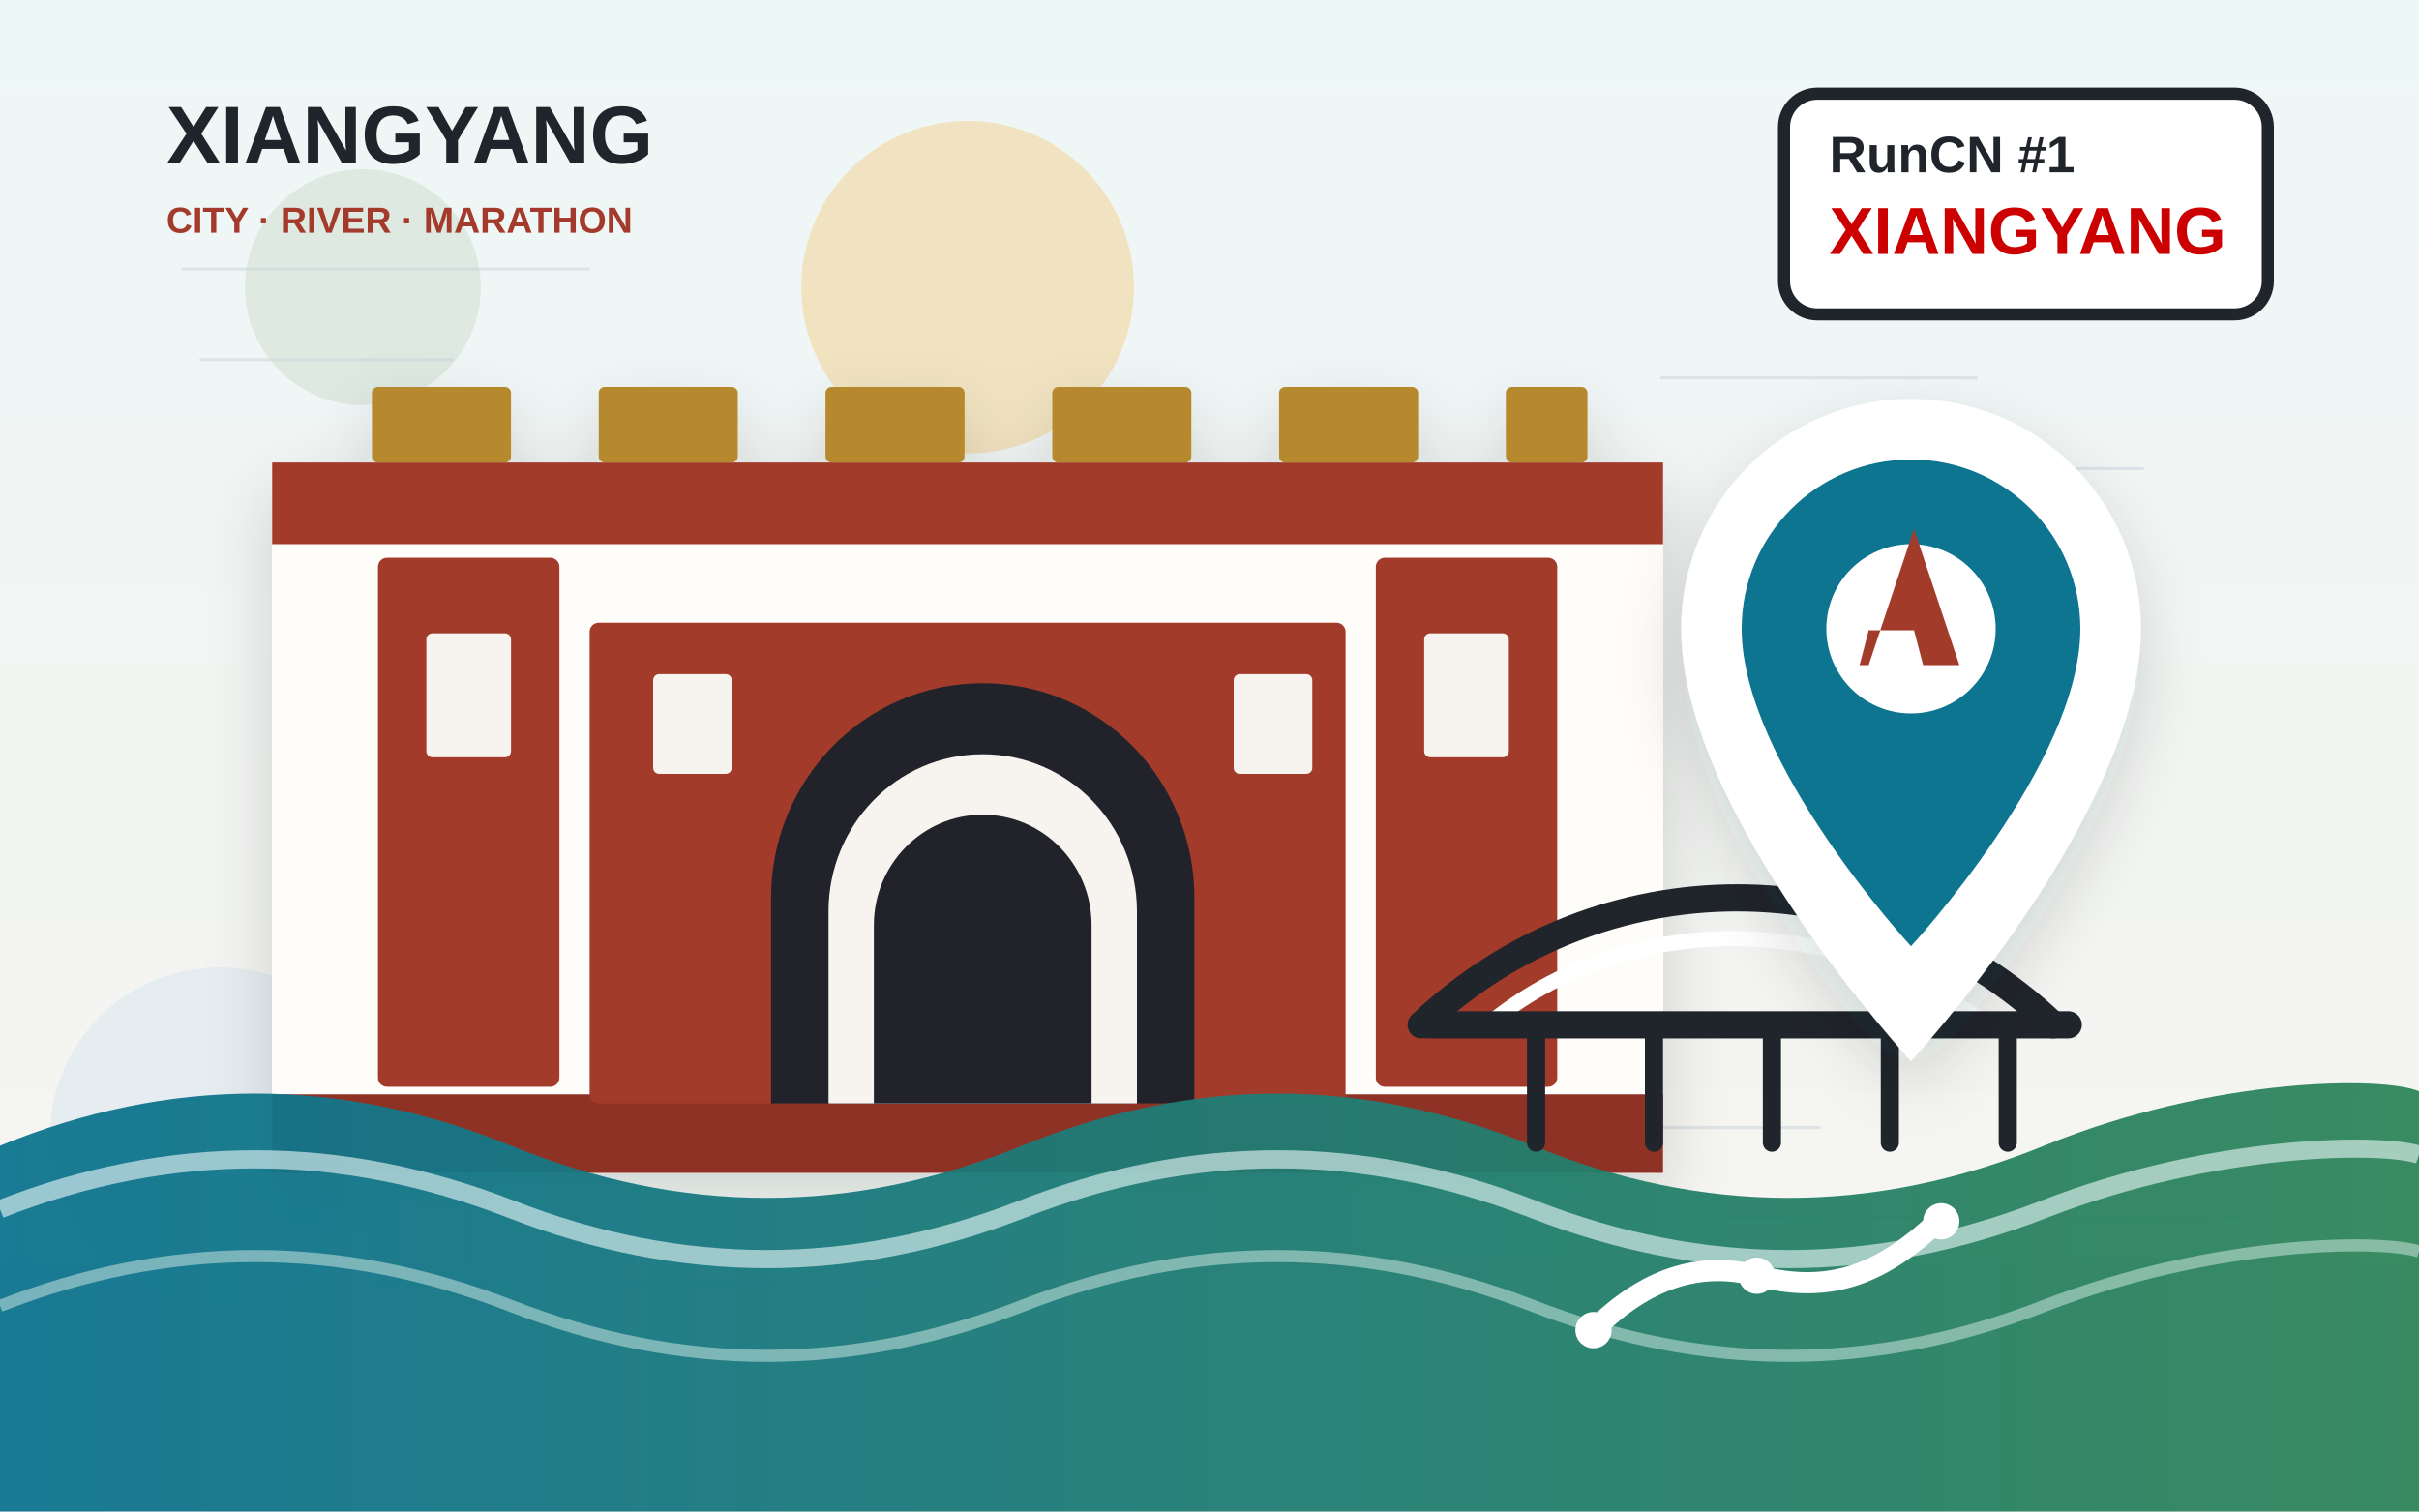
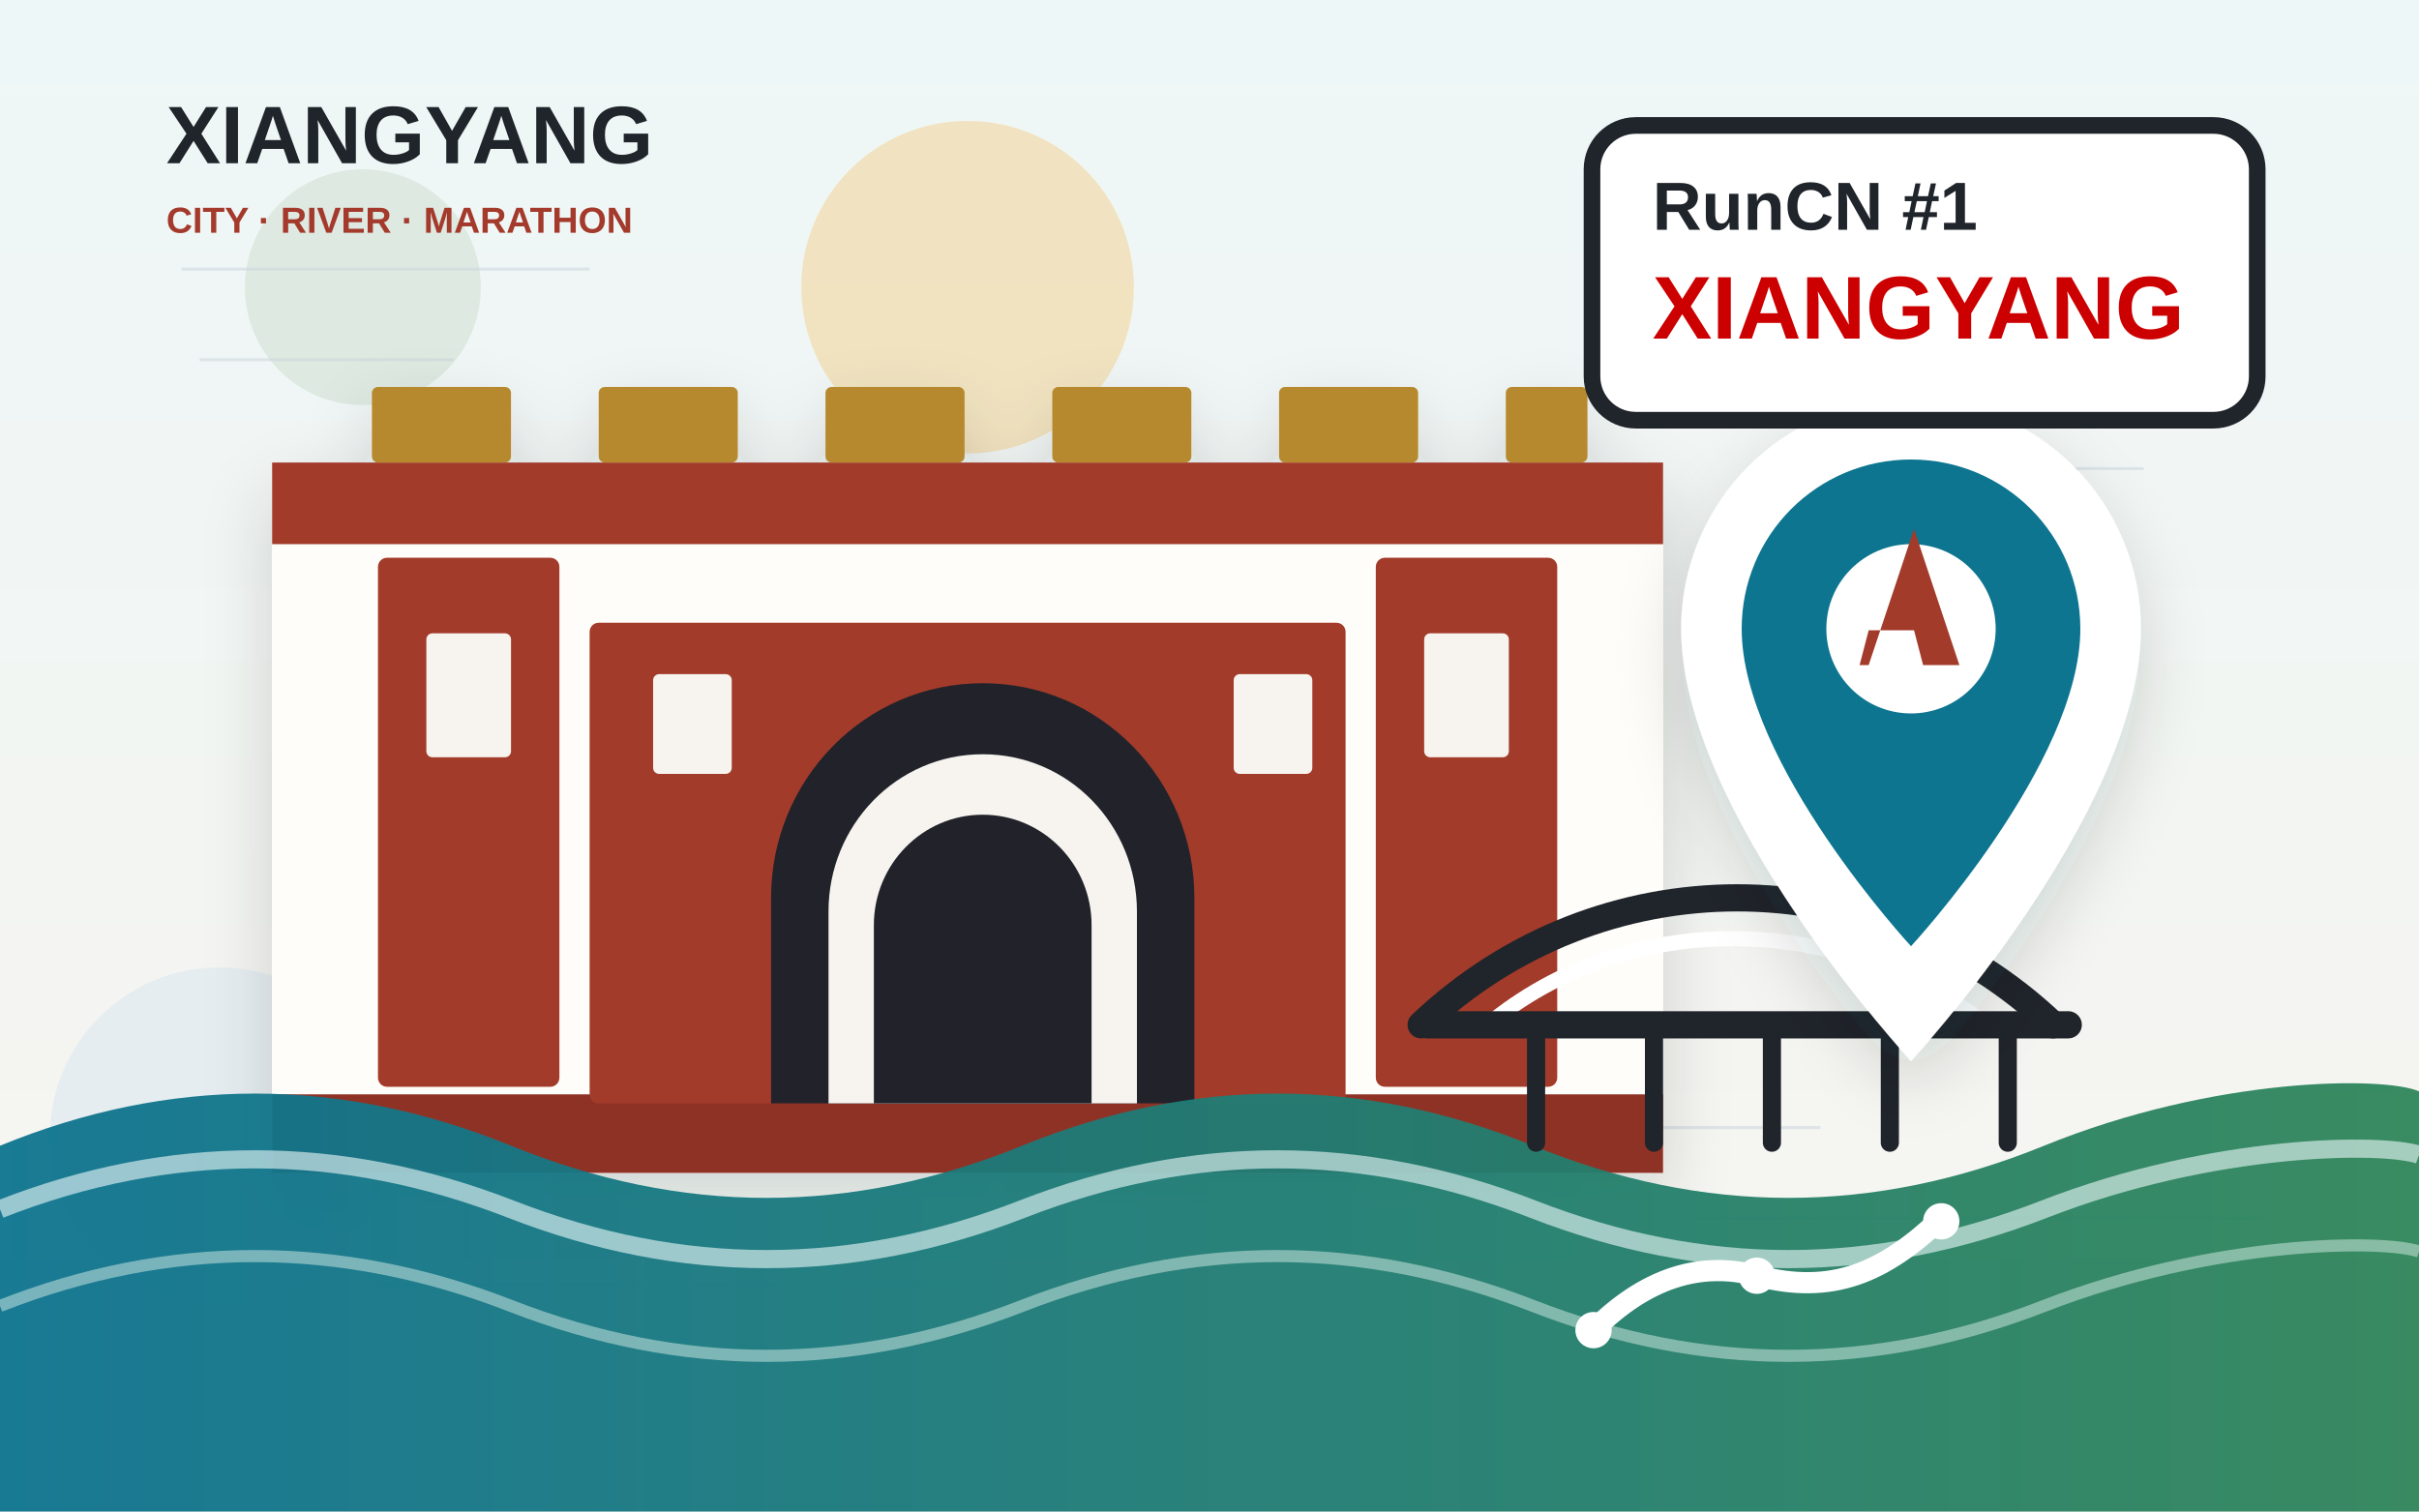
<svg xmlns="http://www.w3.org/2000/svg" viewBox="0 0 1600 1000" role="img" aria-labelledby="title desc">
  <defs>
    <linearGradient id="sky" x1="0" y1="0" x2="0" y2="1">
      <stop offset="0" stop-color="#eef7f7" />
      <stop offset="1" stop-color="#f7f4ef" />
    </linearGradient>
    <linearGradient id="river" x1="0" y1="0" x2="1" y2="0">
      <stop offset="0" stop-color="#0e7490" />
      <stop offset="1" stop-color="#2f855a" />
    </linearGradient>
    <filter id="softShadow" x="-20%" y="-20%" width="140%" height="140%">
      <feDropShadow dx="0" dy="18" stdDeviation="22" flood-color="#1f2937" flood-opacity="0.16" />
    </filter>
  </defs>
  <rect width="1600" height="1000" fill="url(#sky)" />
  <circle cx="640" cy="190" r="110" fill="#f2d7a0" opacity="0.62" />
  <circle cx="240" cy="190" r="78" fill="#dbe8df" opacity="0.92" />
  <circle cx="145" cy="752" r="112" fill="#e4ecef" opacity="0.9" />
  <g opacity="0.55" stroke="#cbd5dc" stroke-width="2" fill="none">
    <path d="M120 178h270M1120 806h380M1098 250h210M250 850h420" />
    <path d="M132 238h168M1188 310h230M1038 746h166" />
  </g>
  <g transform="translate(180 214)" filter="url(#softShadow)">
    <rect x="0" y="92" width="920" height="470" rx="8" fill="#ffffff" />
    <path d="M0 92h920v470H0z" fill="#fffdf9" />
    <path d="M0 92h920v54H0z" fill="#a33a2b" />
    <path d="M0 510h920v52H0z" fill="#8f3328" />
    <g fill="#b7892f">
      <rect x="66" y="42" width="92" height="50" rx="4" />
      <rect x="216" y="42" width="92" height="50" rx="4" />
      <rect x="366" y="42" width="92" height="50" rx="4" />
      <rect x="516" y="42" width="92" height="50" rx="4" />
      <rect x="666" y="42" width="92" height="50" rx="4" />
      <rect x="816" y="42" width="54" height="50" rx="4" />
    </g>
    <g fill="#a33a2b">
      <rect x="70" y="155" width="120" height="350" rx="6" />
      <rect x="730" y="155" width="120" height="350" rx="6" />
      <rect x="210" y="198" width="500" height="318" rx="6" />
    </g>
    <path d="M330 516V380c0-78 62-142 140-142s140 64 140 142v136z" fill="#20242b" />
    <path d="M368 516V389c0-57 45-104 102-104s102 47 102 104v127z" fill="#f7f4ef" />
    <path d="M398 516V398c0-40 32-73 72-73s72 33 72 73v118z" fill="#20242b" />
    <g fill="#f7f4ef">
      <rect x="102" y="205" width="56" height="82" rx="4" />
      <rect x="762" y="205" width="56" height="82" rx="4" />
      <rect x="252" y="232" width="52" height="66" rx="4" />
      <rect x="636" y="232" width="52" height="66" rx="4" />
    </g>
  </g>
  <g transform="translate(0 684)">
    <path d="M0 74c112-46 225-46 338 0s225 46 338 0 225-46 338 0 225 46 338 0 225-46 248-36v278H0z" fill="url(#river)" opacity="0.95" />
    <path d="M0 116c112-44 225-44 338 0s225 44 338 0 225-44 338 0 225 44 338 0 225-44 248-36" fill="none" stroke="#e8f7f7" stroke-width="12" opacity="0.62" />
    <path d="M0 180c112-44 225-44 338 0s225 44 338 0 225-44 338 0 225 44 338 0 225-44 248-36" fill="none" stroke="#d8eee7" stroke-width="8" opacity="0.5" />
  </g>
  <g transform="translate(940 560)" fill="none" stroke-linecap="round" stroke-linejoin="round">
    <path d="M0 118c118-112 300-112 418 0" stroke="#20242b" stroke-width="18" />
    <path d="M44 118c92-76 230-76 330 0" stroke="#ffffff" stroke-width="10" />
    <path d="M4 118h424" stroke="#20242b" stroke-width="18" />
    <path d="M76 118v78M154 118v78M232 118v78M310 118v78M388 118v78" stroke="#20242b" stroke-width="12" />
  </g>
  <g transform="translate(1086 264)" filter="url(#softShadow)">
    <path d="M178 0c84 0 152 68 152 152 0 122-152 286-152 286S26 274 26 152C26 68 94 0 178 0z" fill="#ffffff" />
    <path d="M178 40c62 0 112 50 112 112 0 89-112 210-112 210S66 241 66 152C66 90 116 40 178 40z" fill="#0e7490" />
    <circle cx="178" cy="152" r="56" fill="#ffffff" />
    <path d="M150 176l30-90 30 90h-24l-6-23h-30l-6 23z" fill="#a33a2b" />
  </g>
  <g transform="translate(1012 808)" fill="none" stroke="#ffffff" stroke-linecap="round" stroke-linejoin="round">
    <path d="M42 72c34-34 70-46 108-36 50 13 84-2 122-38" stroke-width="14" />
    <circle cx="42" cy="72" r="12" fill="#ffffff" stroke="none" />
    <circle cx="150" cy="36" r="12" fill="#ffffff" stroke="none" />
    <circle cx="272" cy="0" r="12" fill="#ffffff" stroke="none" />
  </g>
  <g transform="translate(110 108)">
    <text x="0" y="0" font-family="Arial, sans-serif" font-size="54" font-weight="800" fill="#20242b">XIANGYANG</text>
    <text x="0" y="46" font-family="Arial, sans-serif" font-size="24" font-weight="700" fill="#a33a2b">CITY · RIVER · MARATHON</text>
  </g>
-   <rect x="1180" y="62" width="320" height="146" rx="22" fill="#ffffff" stroke="#20242b" stroke-width="8" />
-   <text x="1210" y="114" font-family="Arial, sans-serif" font-size="34" font-weight="900" fill="#20242b">RunCN #1</text>
-   <text x="1210" y="168" font-family="Arial, sans-serif" font-size="44" font-weight="900" fill="#cc0000">XIANGYANG</text>
+   <rect x="1053" y="83" width="440" height="195" rx="29" fill="#ffffff" stroke="#20242b" stroke-width="11" />
+   <text x="1093" y="152" font-family="Arial, sans-serif" font-size="45" font-weight="900" fill="#20242b">RunCN #1</text>
+   <text x="1093" y="224" font-family="Arial, sans-serif" font-size="59" font-weight="900" fill="#cc0000">XIANGYANG</text>
</svg>
